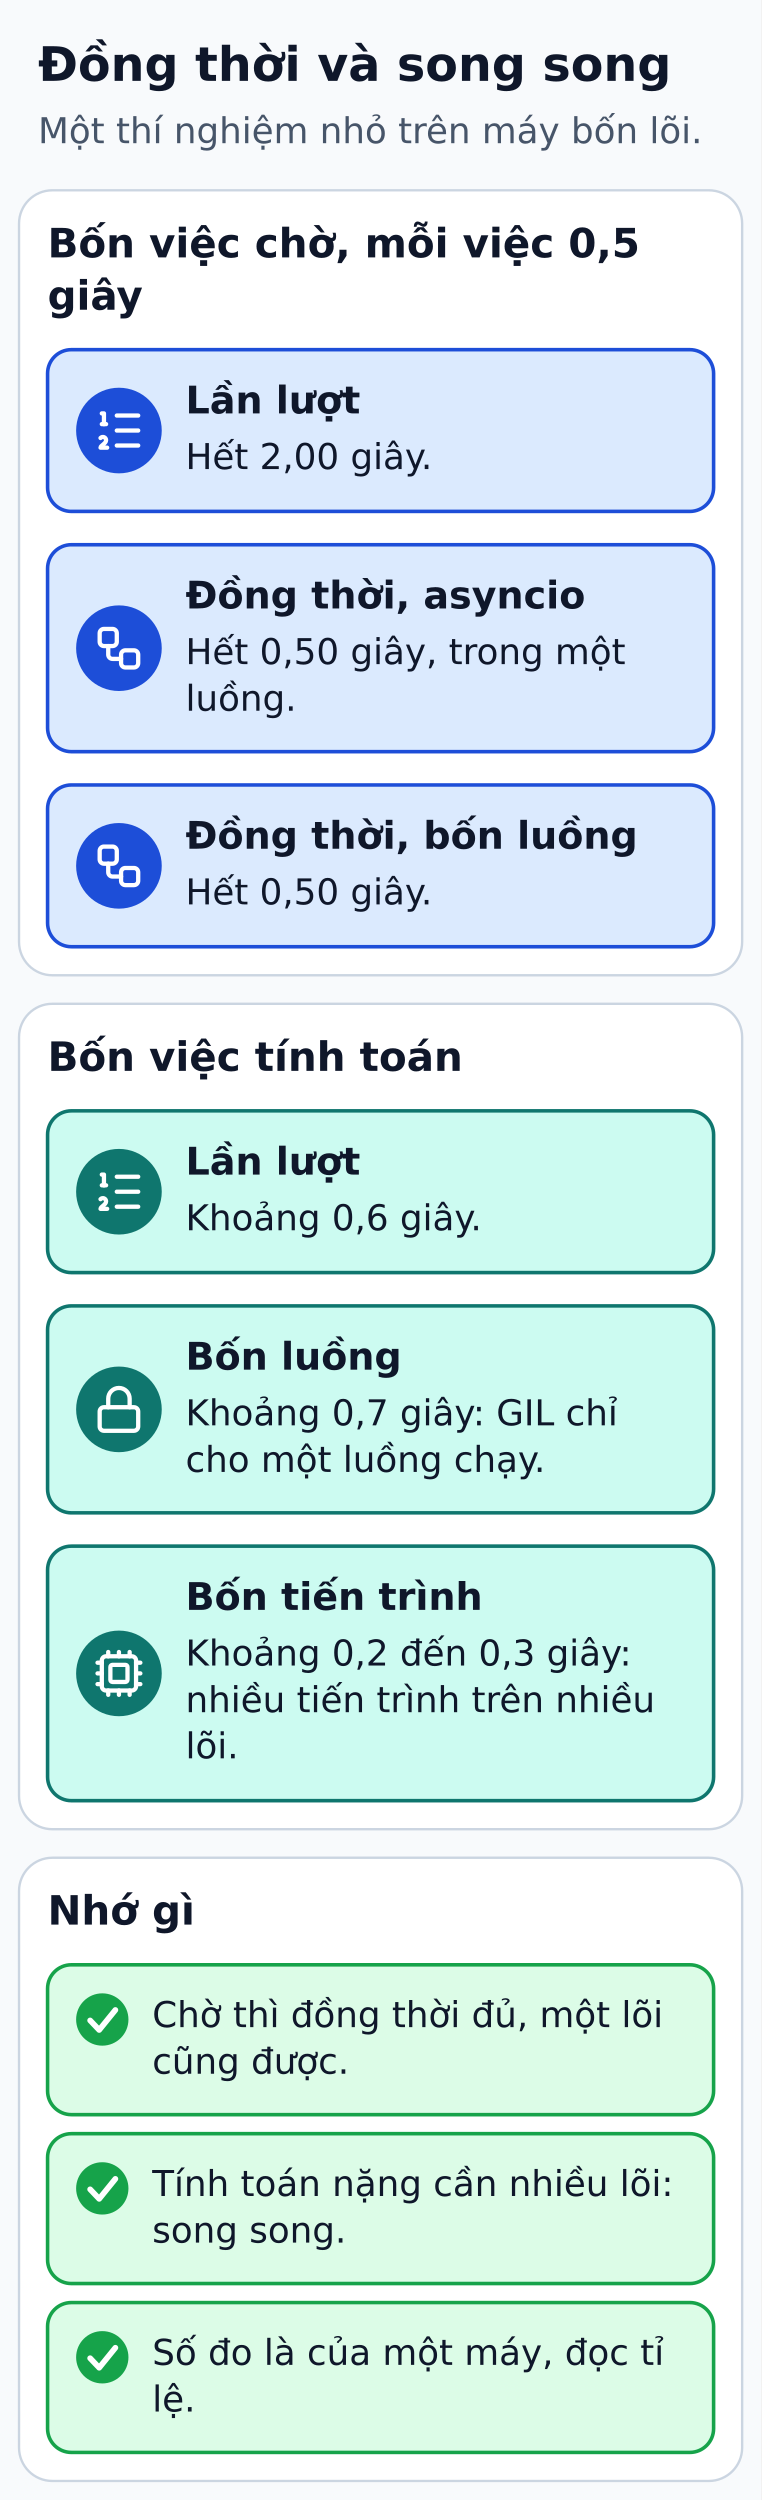
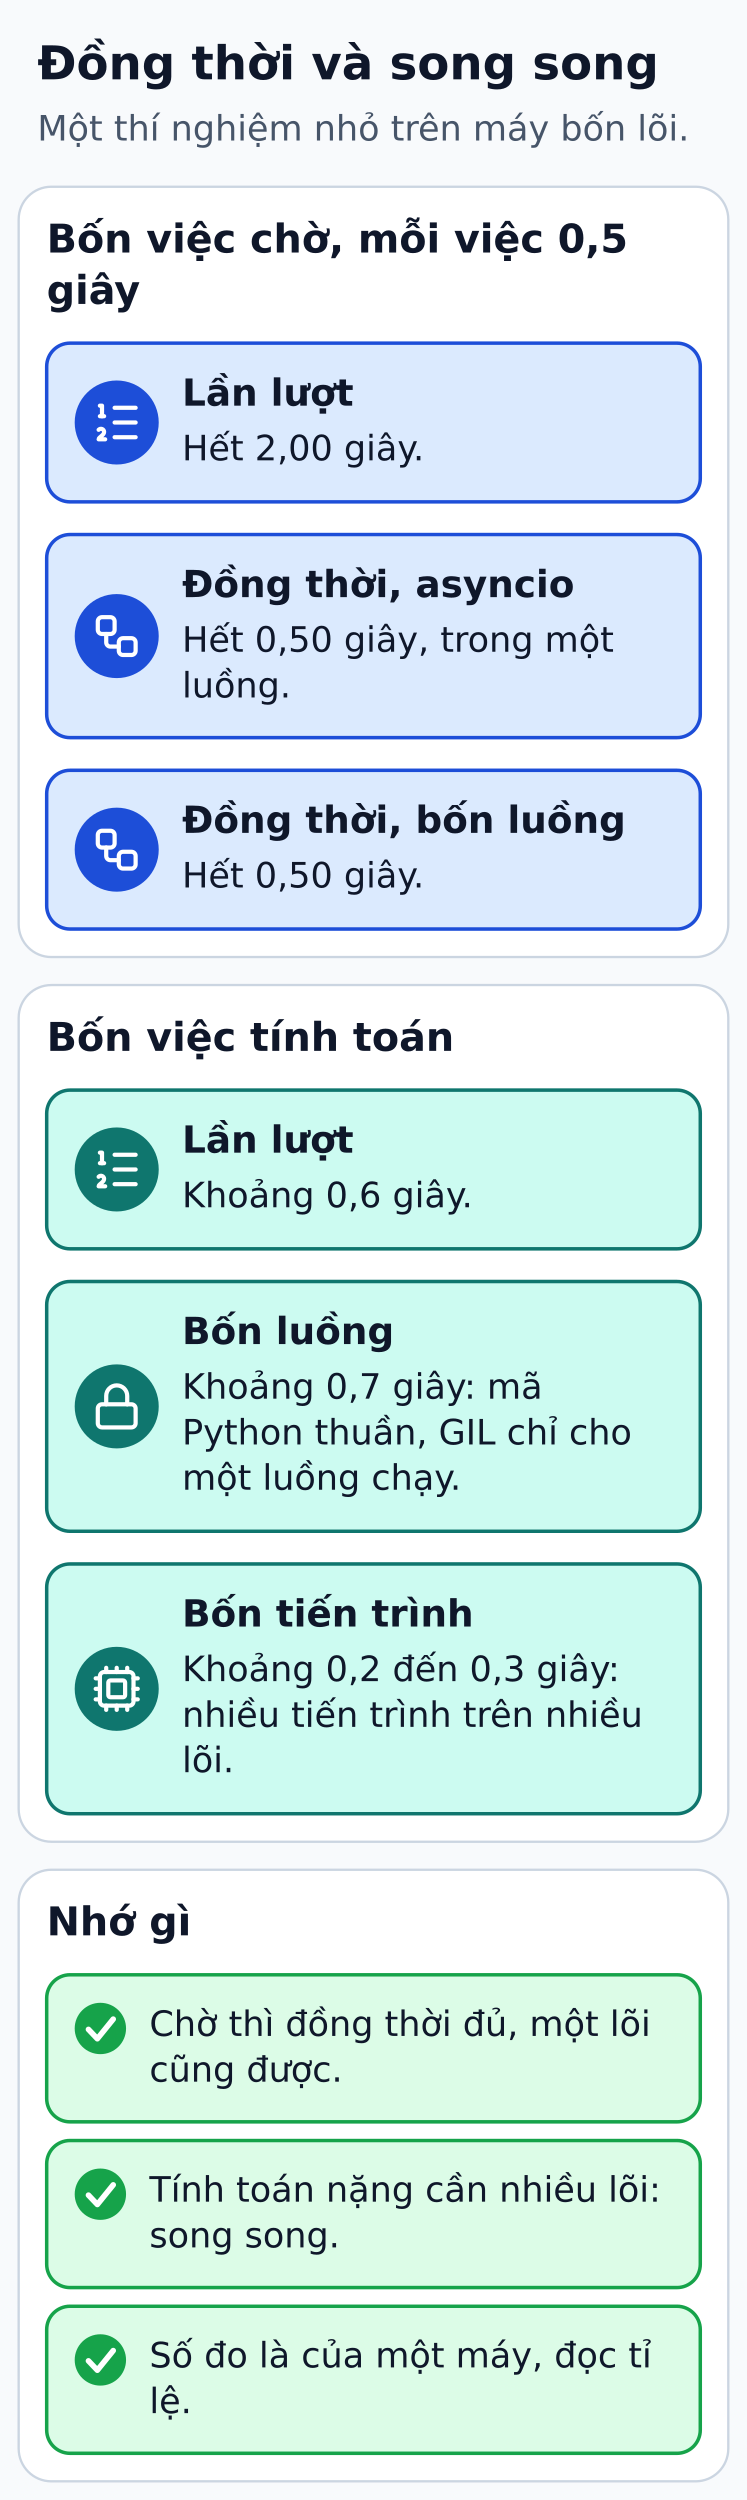
- <svg xmlns="http://www.w3.org/2000/svg" width="320" height="1051" viewBox="0 0 320 1051" role="img" aria-labelledby="title desc">
+ <svg xmlns="http://www.w3.org/2000/svg" width="320" height="1071" viewBox="0 0 320 1071" role="img" aria-labelledby="title desc">
  <defs>
    <marker id="arrow" markerWidth="8" markerHeight="8" refX="6" refY="3" orient="auto">
      <path d="M0,0 L6,3 L0,6" fill="none" stroke="#334155" stroke-width="1.5" />
    </marker>
  </defs>
-   <rect width="320" height="1051" fill="#f8fafc" />
+   <rect width="320" height="1071" fill="#f8fafc" />
  <g font-family="DejaVu Sans, Arial, sans-serif" fill="#0f172a">
    <text x="16" y="34" font-size="20" fill="#0f172a" font-weight="bold" text-anchor="start">Đồng thời và song song</text>
    <text x="16" y="60.2" font-size="15" fill="#475569" font-weight="normal" text-anchor="start">Một thí nghiệm nhỏ trên máy bốn lõi.</text>
    <rect x="8" y="80" width="304" height="330" rx="14" fill="#ffffff" stroke="#cbd5e1" stroke-width="1" />
    <text x="20" y="108.2" font-size="17" fill="#0f172a" font-weight="bold" text-anchor="start">Bốn việc chờ, mỗi việc 0,5</text>
    <text x="20" y="130.2" font-size="17" fill="#0f172a" font-weight="bold" text-anchor="start">giây</text>
    <rect x="20" y="147" width="280" height="68" rx="10" fill="#dbeafe" stroke="#1d4ed8" stroke-width="1.5" />
    <circle cx="50" cy="181" r="18" fill="#1d4ed8" />
    <g transform="translate(39.2 170.2) scale(0.9)" fill="none" stroke="#FFFFFF" stroke-width="2" stroke-linecap="round" stroke-linejoin="round">
      <path d="M11 5h10" />
      <path d="M11 12h10" />
      <path d="M11 19h10" />
      <path d="M4 4h1v5" />
      <path d="M4 9h2" />
      <path d="M6.5 20H3.4c0-1 2.6-1.925 2.6-3.5a1.5 1.5 0 0 0-2.6-1.02" />
    </g>
    <text x="78" y="173.8" font-size="16" fill="#0f172a" font-weight="bold" text-anchor="start">Lần lượt</text>
    <text x="78" y="197.2" font-size="15" fill="#0f172a" font-weight="normal" text-anchor="start">Hết 2,00 giây.</text>
    <rect x="20" y="229" width="280" height="87" rx="10" fill="#dbeafe" stroke="#1d4ed8" stroke-width="1.5" />
    <circle cx="50" cy="272.5" r="18" fill="#1d4ed8" />
    <g transform="translate(39.2 261.7) scale(0.9)" fill="none" stroke="#FFFFFF" stroke-width="2" stroke-linecap="round" stroke-linejoin="round">
      <rect height="8" rx="2" width="8" x="3" y="3" />
      <path d="M7 11v4a2 2 0 0 0 2 2h4" />
      <rect height="8" rx="2" width="8" x="13" y="13" />
    </g>
    <text x="78" y="255.8" font-size="16" fill="#0f172a" font-weight="bold" text-anchor="start">Đồng thời, asyncio</text>
    <text x="78" y="279.2" font-size="15" fill="#0f172a" font-weight="normal" text-anchor="start">Hết 0,50 giây, trong một</text>
    <text x="78" y="298.8" font-size="15" fill="#0f172a" font-weight="normal" text-anchor="start">luồng.</text>
    <rect x="20" y="330" width="280" height="68" rx="10" fill="#dbeafe" stroke="#1d4ed8" stroke-width="1.5" />
    <circle cx="50" cy="364" r="18" fill="#1d4ed8" />
    <g transform="translate(39.2 353.2) scale(0.9)" fill="none" stroke="#FFFFFF" stroke-width="2" stroke-linecap="round" stroke-linejoin="round">
      <rect height="8" rx="2" width="8" x="3" y="3" />
      <path d="M7 11v4a2 2 0 0 0 2 2h4" />
      <rect height="8" rx="2" width="8" x="13" y="13" />
    </g>
    <text x="78" y="356.8" font-size="16" fill="#0f172a" font-weight="bold" text-anchor="start">Đồng thời, bốn luồng</text>
    <text x="78" y="380.2" font-size="15" fill="#0f172a" font-weight="normal" text-anchor="start">Hết 0,50 giây.</text>
-     <rect x="8" y="422" width="304" height="347" rx="14" fill="#ffffff" stroke="#cbd5e1" stroke-width="1" />
+     <rect x="8" y="422" width="304" height="367" rx="14" fill="#ffffff" stroke="#cbd5e1" stroke-width="1" />
    <text x="20" y="450.2" font-size="17" fill="#0f172a" font-weight="bold" text-anchor="start">Bốn việc tính toán</text>
    <rect x="20" y="467" width="280" height="68" rx="10" fill="#ccfbf1" stroke="#0f766e" stroke-width="1.5" />
    <circle cx="50" cy="501" r="18" fill="#0f766e" />
    <g transform="translate(39.2 490.2) scale(0.9)" fill="none" stroke="#FFFFFF" stroke-width="2" stroke-linecap="round" stroke-linejoin="round">
      <path d="M11 5h10" />
      <path d="M11 12h10" />
      <path d="M11 19h10" />
      <path d="M4 4h1v5" />
      <path d="M4 9h2" />
      <path d="M6.5 20H3.4c0-1 2.6-1.925 2.6-3.5a1.5 1.5 0 0 0-2.6-1.02" />
    </g>
    <text x="78" y="493.8" font-size="16" fill="#0f172a" font-weight="bold" text-anchor="start">Lần lượt</text>
    <text x="78" y="517.2" font-size="15" fill="#0f172a" font-weight="normal" text-anchor="start">Khoảng 0,6 giây.</text>
-     <rect x="20" y="549" width="280" height="87" rx="10" fill="#ccfbf1" stroke="#0f766e" stroke-width="1.5" />
-     <circle cx="50" cy="592.5" r="18" fill="#0f766e" />
-     <g transform="translate(39.2 581.7) scale(0.9)" fill="none" stroke="#FFFFFF" stroke-width="2" stroke-linecap="round" stroke-linejoin="round">
+     <rect x="20" y="549" width="280" height="107" rx="10" fill="#ccfbf1" stroke="#0f766e" stroke-width="1.5" />
+     <circle cx="50" cy="602.5" r="18" fill="#0f766e" />
+     <g transform="translate(39.2 591.7) scale(0.9)" fill="none" stroke="#FFFFFF" stroke-width="2" stroke-linecap="round" stroke-linejoin="round">
      <rect height="11" rx="2" ry="2" width="18" x="3" y="11" />
      <path d="M7 11V7a5 5 0 0 1 10 0v4" />
    </g>
    <text x="78" y="575.8" font-size="16" fill="#0f172a" font-weight="bold" text-anchor="start">Bốn luồng</text>
-     <text x="78" y="599.2" font-size="15" fill="#0f172a" font-weight="normal" text-anchor="start">Khoảng 0,7 giây: GIL chỉ</text>
-     <text x="78" y="618.8" font-size="15" fill="#0f172a" font-weight="normal" text-anchor="start">cho một luồng chạy.</text>
-     <rect x="20" y="650" width="280" height="107" rx="10" fill="#ccfbf1" stroke="#0f766e" stroke-width="1.5" />
-     <circle cx="50" cy="703.5" r="18" fill="#0f766e" />
-     <g transform="translate(39.2 692.7) scale(0.9)" fill="none" stroke="#FFFFFF" stroke-width="2" stroke-linecap="round" stroke-linejoin="round">
+     <text x="78" y="599.2" font-size="15" fill="#0f172a" font-weight="normal" text-anchor="start">Khoảng 0,7 giây: mã</text>
+     <text x="78" y="618.8" font-size="15" fill="#0f172a" font-weight="normal" text-anchor="start">Python thuần, GIL chỉ cho</text>
+     <text x="78" y="638.2" font-size="15" fill="#0f172a" font-weight="normal" text-anchor="start">một luồng chạy.</text>
+     <rect x="20" y="670" width="280" height="107" rx="10" fill="#ccfbf1" stroke="#0f766e" stroke-width="1.5" />
+     <circle cx="50" cy="723.5" r="18" fill="#0f766e" />
+     <g transform="translate(39.2 712.7) scale(0.9)" fill="none" stroke="#FFFFFF" stroke-width="2" stroke-linecap="round" stroke-linejoin="round">
      <path d="M12 20v2" />
      <path d="M12 2v2" />
      <path d="M17 20v2" />
      <path d="M17 2v2" />
      <path d="M2 12h2" />
      <path d="M2 17h2" />
      <path d="M2 7h2" />
      <path d="M20 12h2" />
      <path d="M20 17h2" />
      <path d="M20 7h2" />
      <path d="M7 20v2" />
      <path d="M7 2v2" />
      <rect height="16" rx="2" width="16" x="4" y="4" />
      <rect height="8" rx="1" width="8" x="8" y="8" />
    </g>
-     <text x="78" y="676.8" font-size="16" fill="#0f172a" font-weight="bold" text-anchor="start">Bốn tiến trình</text>
-     <text x="78" y="700.2" font-size="15" fill="#0f172a" font-weight="normal" text-anchor="start">Khoảng 0,2 đến 0,3 giây:</text>
-     <text x="78" y="719.8" font-size="15" fill="#0f172a" font-weight="normal" text-anchor="start">nhiều tiến trình trên nhiều</text>
-     <text x="78" y="739.2" font-size="15" fill="#0f172a" font-weight="normal" text-anchor="start">lõi.</text>
-     <rect x="8" y="781" width="304" height="262" rx="14" fill="#ffffff" stroke="#cbd5e1" stroke-width="1" />
-     <text x="20" y="809.1" font-size="17" fill="#0f172a" font-weight="bold" text-anchor="start">Nhớ gì</text>
-     <rect x="20" y="826" width="280" height="63" rx="10" fill="#dcfce7" stroke="#16a34a" stroke-width="1.5" />
-     <circle cx="43" cy="849" r="11" fill="#16a34a" />
-     <polyline points="37.9,849.4 41.7,853.4 48.5,845" fill="none" stroke="#ffffff" stroke-width="2.4" stroke-linecap="round" stroke-linejoin="round" />
-     <text x="64" y="852.2" font-size="15" fill="#0f172a" font-weight="normal" text-anchor="start">Chờ thì đồng thời đủ, một lõi</text>
-     <text x="64" y="871.8" font-size="15" fill="#0f172a" font-weight="normal" text-anchor="start">cũng được.</text>
-     <rect x="20" y="897" width="280" height="63" rx="10" fill="#dcfce7" stroke="#16a34a" stroke-width="1.5" />
-     <circle cx="43" cy="920" r="11" fill="#16a34a" />
-     <polyline points="37.9,920.4 41.7,924.4 48.5,916" fill="none" stroke="#ffffff" stroke-width="2.4" stroke-linecap="round" stroke-linejoin="round" />
-     <text x="64" y="923.2" font-size="15" fill="#0f172a" font-weight="normal" text-anchor="start">Tính toán nặng cần nhiều lõi:</text>
-     <text x="64" y="942.8" font-size="15" fill="#0f172a" font-weight="normal" text-anchor="start">song song.</text>
-     <rect x="20" y="968" width="280" height="63" rx="10" fill="#dcfce7" stroke="#16a34a" stroke-width="1.5" />
-     <circle cx="43" cy="991" r="11" fill="#16a34a" />
-     <polyline points="37.9,991.4 41.7,995.4 48.5,987" fill="none" stroke="#ffffff" stroke-width="2.4" stroke-linecap="round" stroke-linejoin="round" />
-     <text x="64" y="994.2" font-size="15" fill="#0f172a" font-weight="normal" text-anchor="start">Số đo là của một máy, đọc tỉ</text>
-     <text x="64" y="1013.8" font-size="15" fill="#0f172a" font-weight="normal" text-anchor="start">lệ.</text>
+     <text x="78" y="696.8" font-size="16" fill="#0f172a" font-weight="bold" text-anchor="start">Bốn tiến trình</text>
+     <text x="78" y="720.2" font-size="15" fill="#0f172a" font-weight="normal" text-anchor="start">Khoảng 0,2 đến 0,3 giây:</text>
+     <text x="78" y="739.8" font-size="15" fill="#0f172a" font-weight="normal" text-anchor="start">nhiều tiến trình trên nhiều</text>
+     <text x="78" y="759.2" font-size="15" fill="#0f172a" font-weight="normal" text-anchor="start">lõi.</text>
+     <rect x="8" y="801" width="304" height="262" rx="14" fill="#ffffff" stroke="#cbd5e1" stroke-width="1" />
+     <text x="20" y="829.1" font-size="17" fill="#0f172a" font-weight="bold" text-anchor="start">Nhớ gì</text>
+     <rect x="20" y="846" width="280" height="63" rx="10" fill="#dcfce7" stroke="#16a34a" stroke-width="1.5" />
+     <circle cx="43" cy="869" r="11" fill="#16a34a" />
+     <polyline points="37.9,869.4 41.7,873.4 48.5,865" fill="none" stroke="#ffffff" stroke-width="2.4" stroke-linecap="round" stroke-linejoin="round" />
+     <text x="64" y="872.2" font-size="15" fill="#0f172a" font-weight="normal" text-anchor="start">Chờ thì đồng thời đủ, một lõi</text>
+     <text x="64" y="891.8" font-size="15" fill="#0f172a" font-weight="normal" text-anchor="start">cũng được.</text>
+     <rect x="20" y="917" width="280" height="63" rx="10" fill="#dcfce7" stroke="#16a34a" stroke-width="1.5" />
+     <circle cx="43" cy="940" r="11" fill="#16a34a" />
+     <polyline points="37.9,940.4 41.7,944.4 48.5,936" fill="none" stroke="#ffffff" stroke-width="2.4" stroke-linecap="round" stroke-linejoin="round" />
+     <text x="64" y="943.2" font-size="15" fill="#0f172a" font-weight="normal" text-anchor="start">Tính toán nặng cần nhiều lõi:</text>
+     <text x="64" y="962.8" font-size="15" fill="#0f172a" font-weight="normal" text-anchor="start">song song.</text>
+     <rect x="20" y="988" width="280" height="63" rx="10" fill="#dcfce7" stroke="#16a34a" stroke-width="1.5" />
+     <circle cx="43" cy="1011" r="11" fill="#16a34a" />
+     <polyline points="37.9,1011.4 41.7,1015.4 48.5,1007" fill="none" stroke="#ffffff" stroke-width="2.4" stroke-linecap="round" stroke-linejoin="round" />
+     <text x="64" y="1014.2" font-size="15" fill="#0f172a" font-weight="normal" text-anchor="start">Số đo là của một máy, đọc tỉ</text>
+     <text x="64" y="1033.8" font-size="15" fill="#0f172a" font-weight="normal" text-anchor="start">lệ.</text>
  </g>
</svg>
